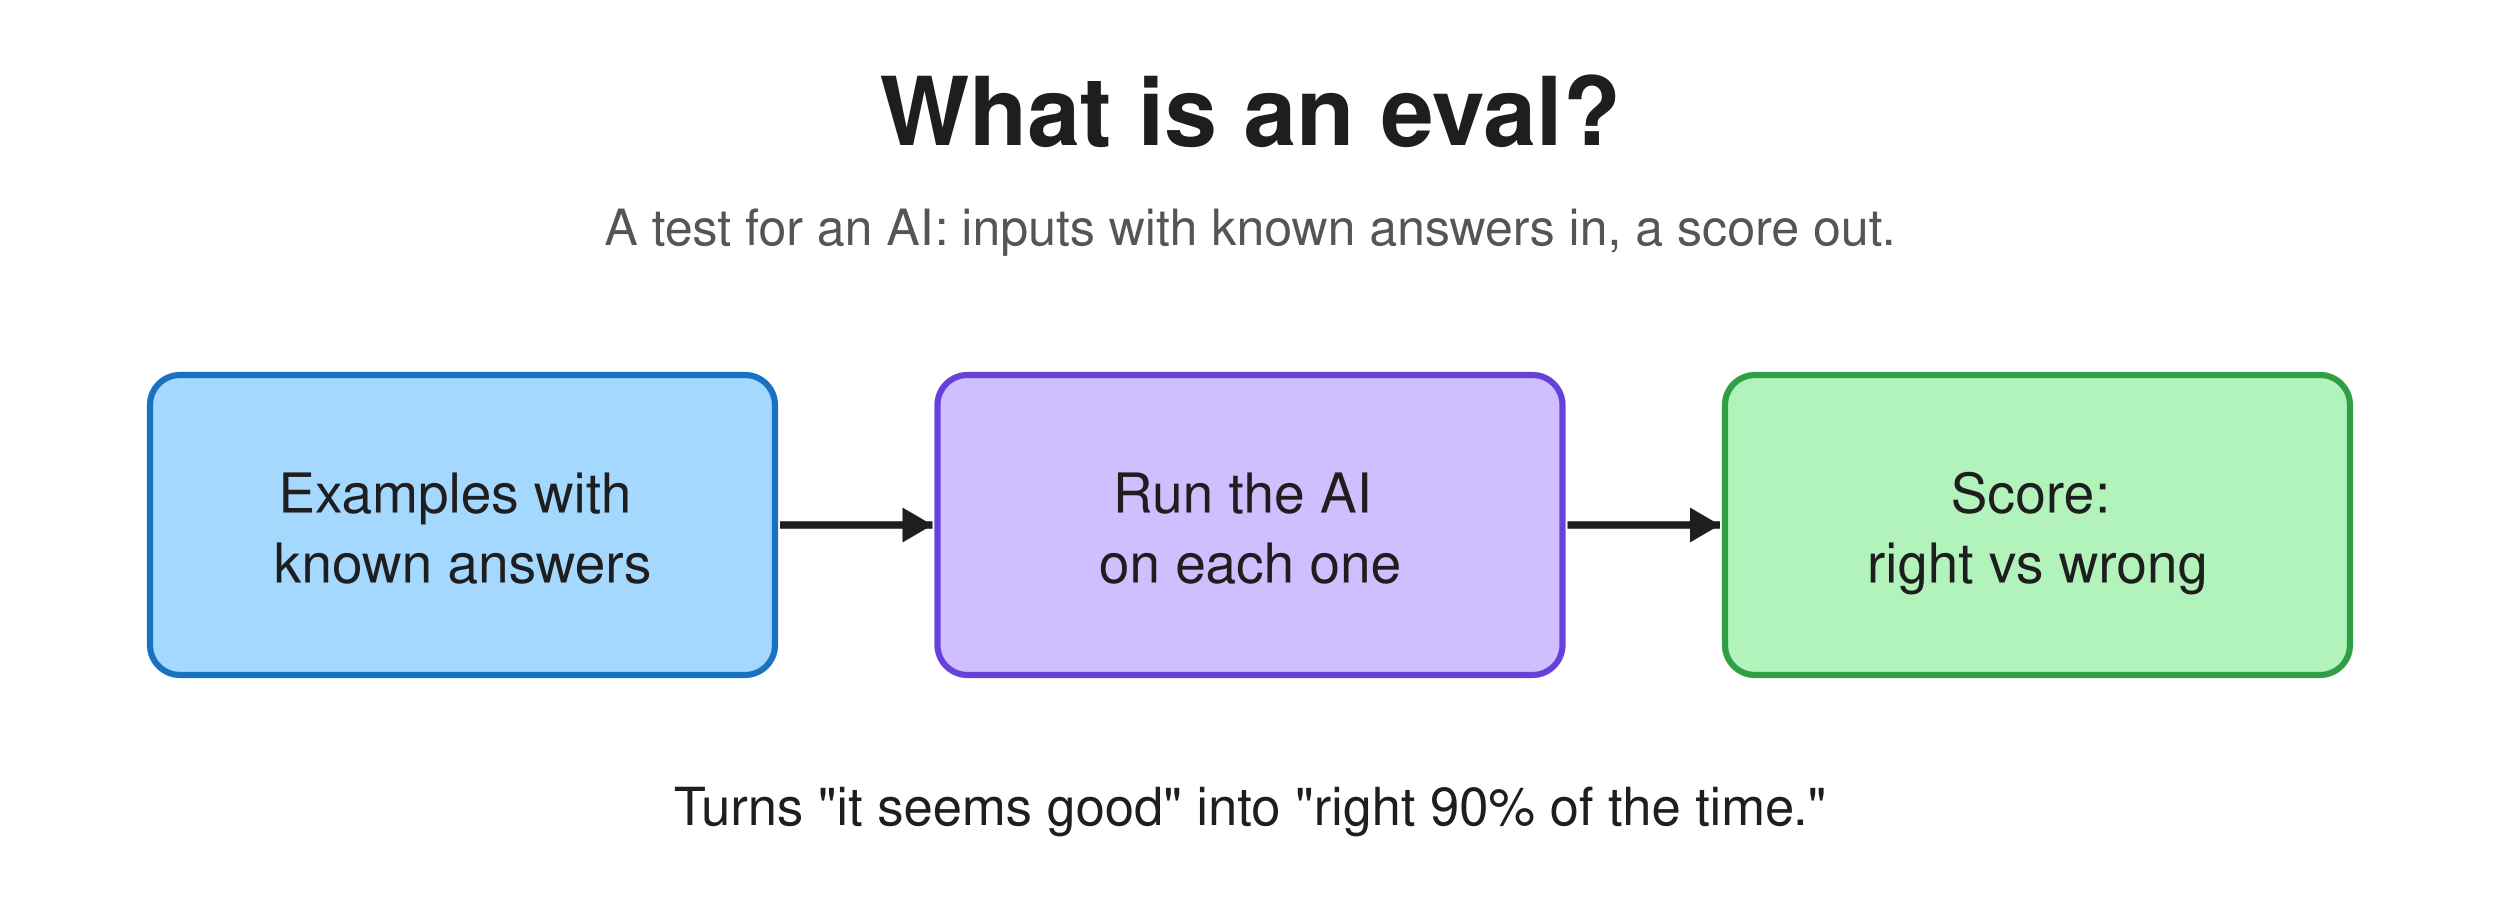
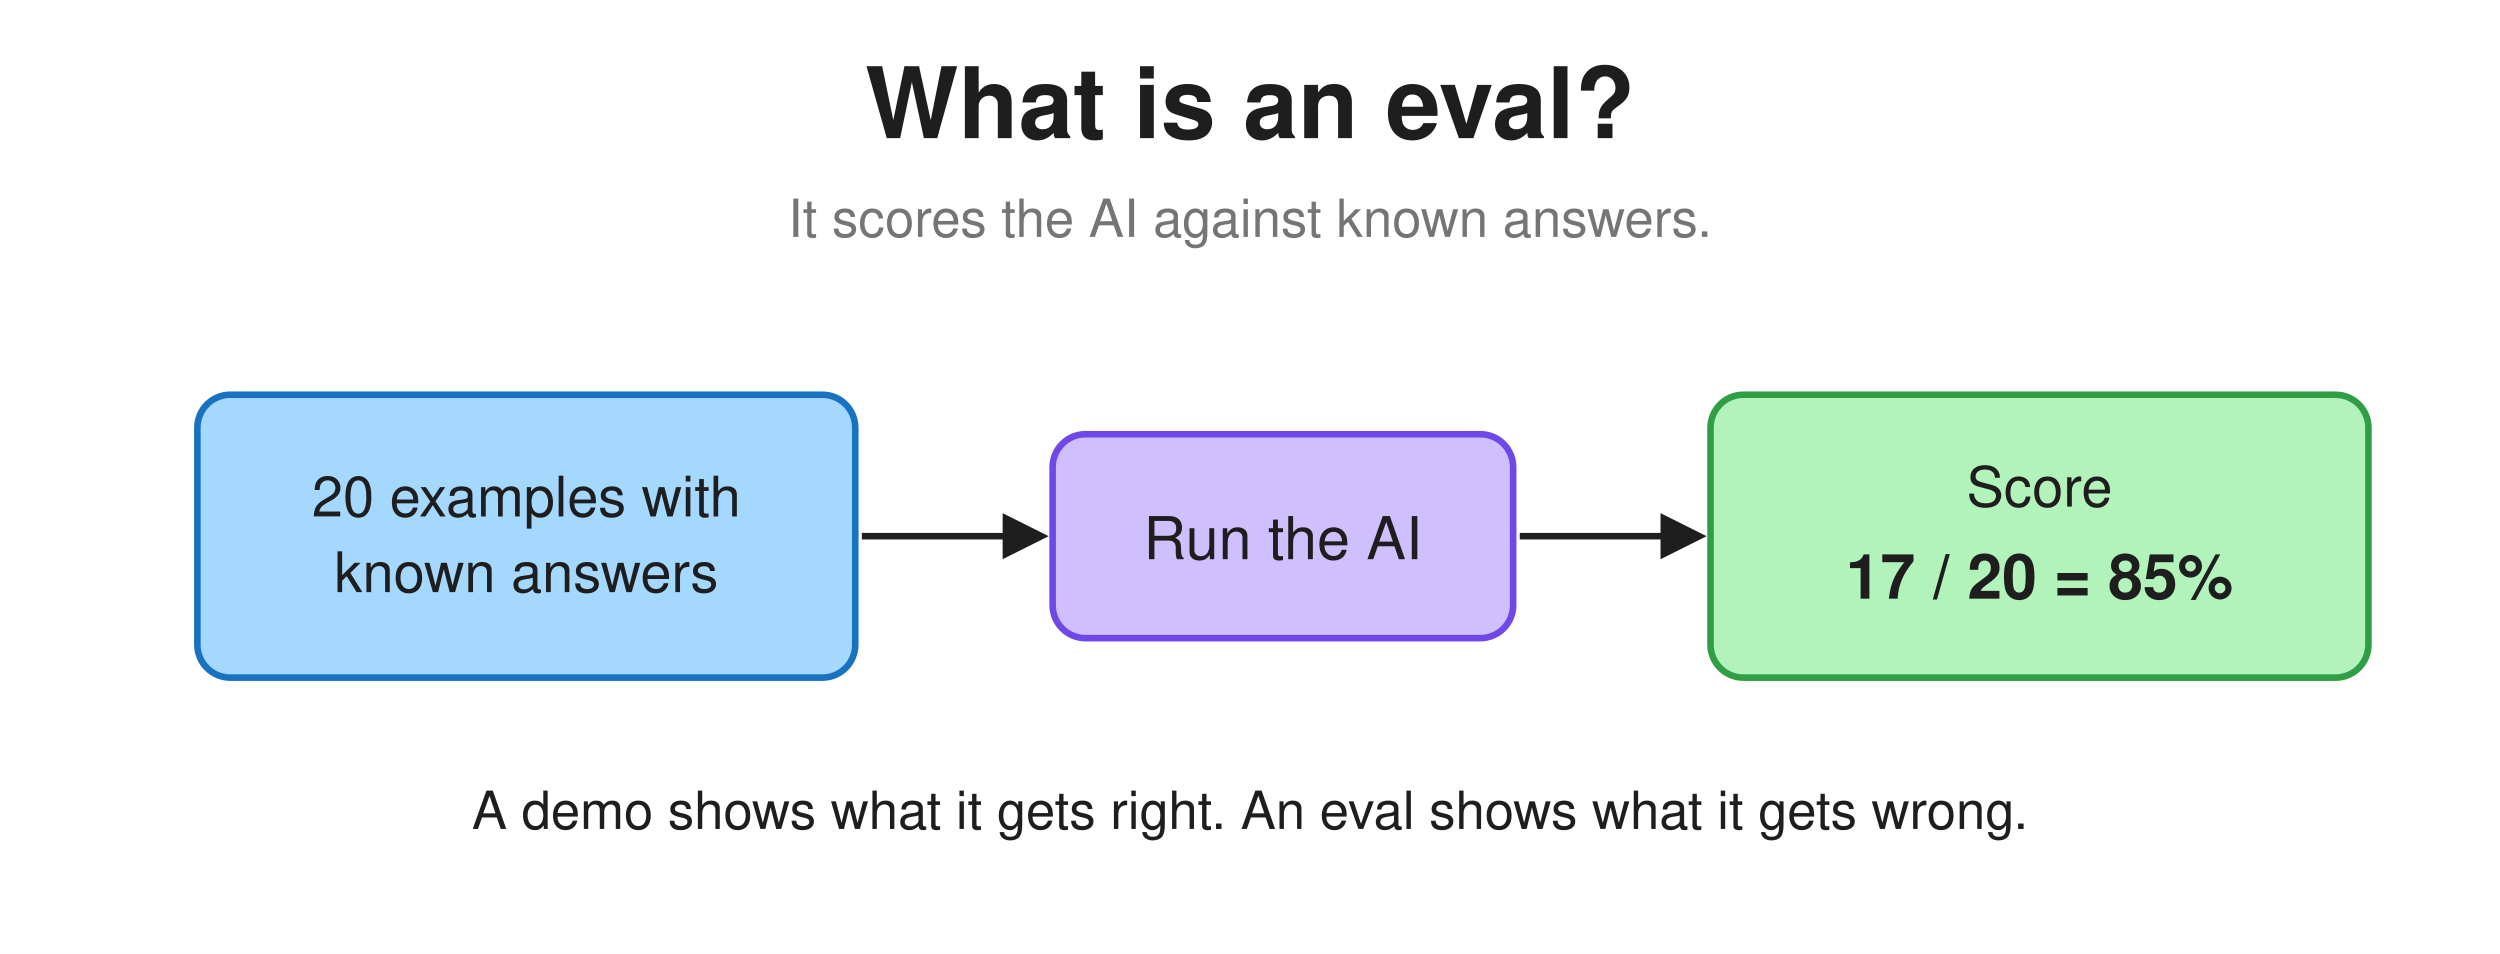
- <svg xmlns="http://www.w3.org/2000/svg" viewBox="0 0 1000 360" font-family="Helvetica Neue, Helvetica, Arial, sans-serif">
-   <rect width="1000" height="360" fill="#ffffff" />
-   <text x="500" y="58" text-anchor="middle" font-size="38" font-weight="bold" fill="#1e1e1e">What is an eval?</text>
-   <text x="500" y="98" text-anchor="middle" font-size="20" fill="#555555">A test for an AI: inputs with known answers in, a score out.</text>
-   <rect x="60" y="150" width="250" height="120" rx="12" fill="#a5d8ff" stroke="#1971c2" stroke-width="2.5" />
-   <text x="185" y="205" text-anchor="middle" font-size="22" fill="#1e1e1e">
-     <tspan x="185" dy="0">Examples with</tspan>
-     <tspan x="185" dy="28">known answers</tspan>
-   </text>
-   <line x1="312" y1="210" x2="373" y2="210" stroke="#1e1e1e" stroke-width="3" />
-   <polygon points="373,210 361,203 361,217" fill="#1e1e1e" />
-   <rect x="375" y="150" width="250" height="120" rx="12" fill="#d0bfff" stroke="#6741d9" stroke-width="2.5" />
-   <text x="500" y="205" text-anchor="middle" font-size="22" fill="#1e1e1e">
-     <tspan x="500" dy="0">Run the AI</tspan>
-     <tspan x="500" dy="28">on each one</tspan>
-   </text>
-   <line x1="627" y1="210" x2="688" y2="210" stroke="#1e1e1e" stroke-width="3" />
-   <polygon points="688,210 676,203 676,217" fill="#1e1e1e" />
-   <rect x="690" y="150" width="250" height="120" rx="12" fill="#b2f2bb" stroke="#2f9e44" stroke-width="2.5" />
-   <text x="815" y="205" text-anchor="middle" font-size="22" fill="#1e1e1e">
-     <tspan x="815" dy="0">Score:</tspan>
-     <tspan x="815" dy="28">right vs wrong</tspan>
-   </text>
-   <text x="500" y="330" text-anchor="middle" font-size="21" fill="#1e1e1e">Turns "it seems good" into "right 90% of the time."</text>
+ <svg xmlns="http://www.w3.org/2000/svg" viewBox="0 0 760 290" width="760" height="290" font-family="'Helvetica Neue',Helvetica,Arial,sans-serif">
+   <rect width="760" height="290" fill="#ffffff" />
+   <defs>
+     <marker id="ah" viewBox="0 0 10 10" refX="8" refY="5" markerWidth="7" markerHeight="7" orient="auto-start-reverse">
+       <path d="M0,0 L10,5 L0,10 z" fill="context-stroke" />
+     </marker>
+   </defs>
+   <text x="380" y="42" text-anchor="middle" font-size="30" font-weight="700" fill="#1e1e1e">What is an eval?</text>
+   <text x="380" y="72" text-anchor="middle" font-size="16" fill="#757575">It scores the AI against known answers.</text>
+   <rect x="60" y="120" width="200" height="86" rx="10" fill="#a5d8ff" stroke="#1971c2" stroke-width="2" />
+   <text x="160" y="157" text-anchor="middle" font-size="17" fill="#1e1e1e">20 examples with</text>
+   <text x="160" y="180" text-anchor="middle" font-size="17" fill="#1e1e1e">known answers</text>
+   <line x1="262" y1="163" x2="316" y2="163" stroke="#1e1e1e" stroke-width="2" marker-end="url(#ah)" />
+   <rect x="320" y="132" width="140" height="62" rx="10" fill="#d0bfff" stroke="#7048e8" stroke-width="2" />
+   <text x="390" y="170" text-anchor="middle" font-size="18" fill="#1e1e1e">Run the AI</text>
+   <line x1="462" y1="163" x2="516" y2="163" stroke="#1e1e1e" stroke-width="2" marker-end="url(#ah)" />
+   <rect x="520" y="120" width="200" height="86" rx="10" fill="#b2f2bb" stroke="#2f9e44" stroke-width="2" />
+   <text x="620" y="154" text-anchor="middle" font-size="17" fill="#1e1e1e">Score</text>
+   <text x="620" y="182" text-anchor="middle" font-size="19" font-weight="700" fill="#1e1e1e">17 / 20 = 85%</text>
+   <text x="380" y="252" text-anchor="middle" font-size="16" fill="#1e1e1e">A demo shows what it gets right. An eval shows what it gets wrong.</text>
</svg>
